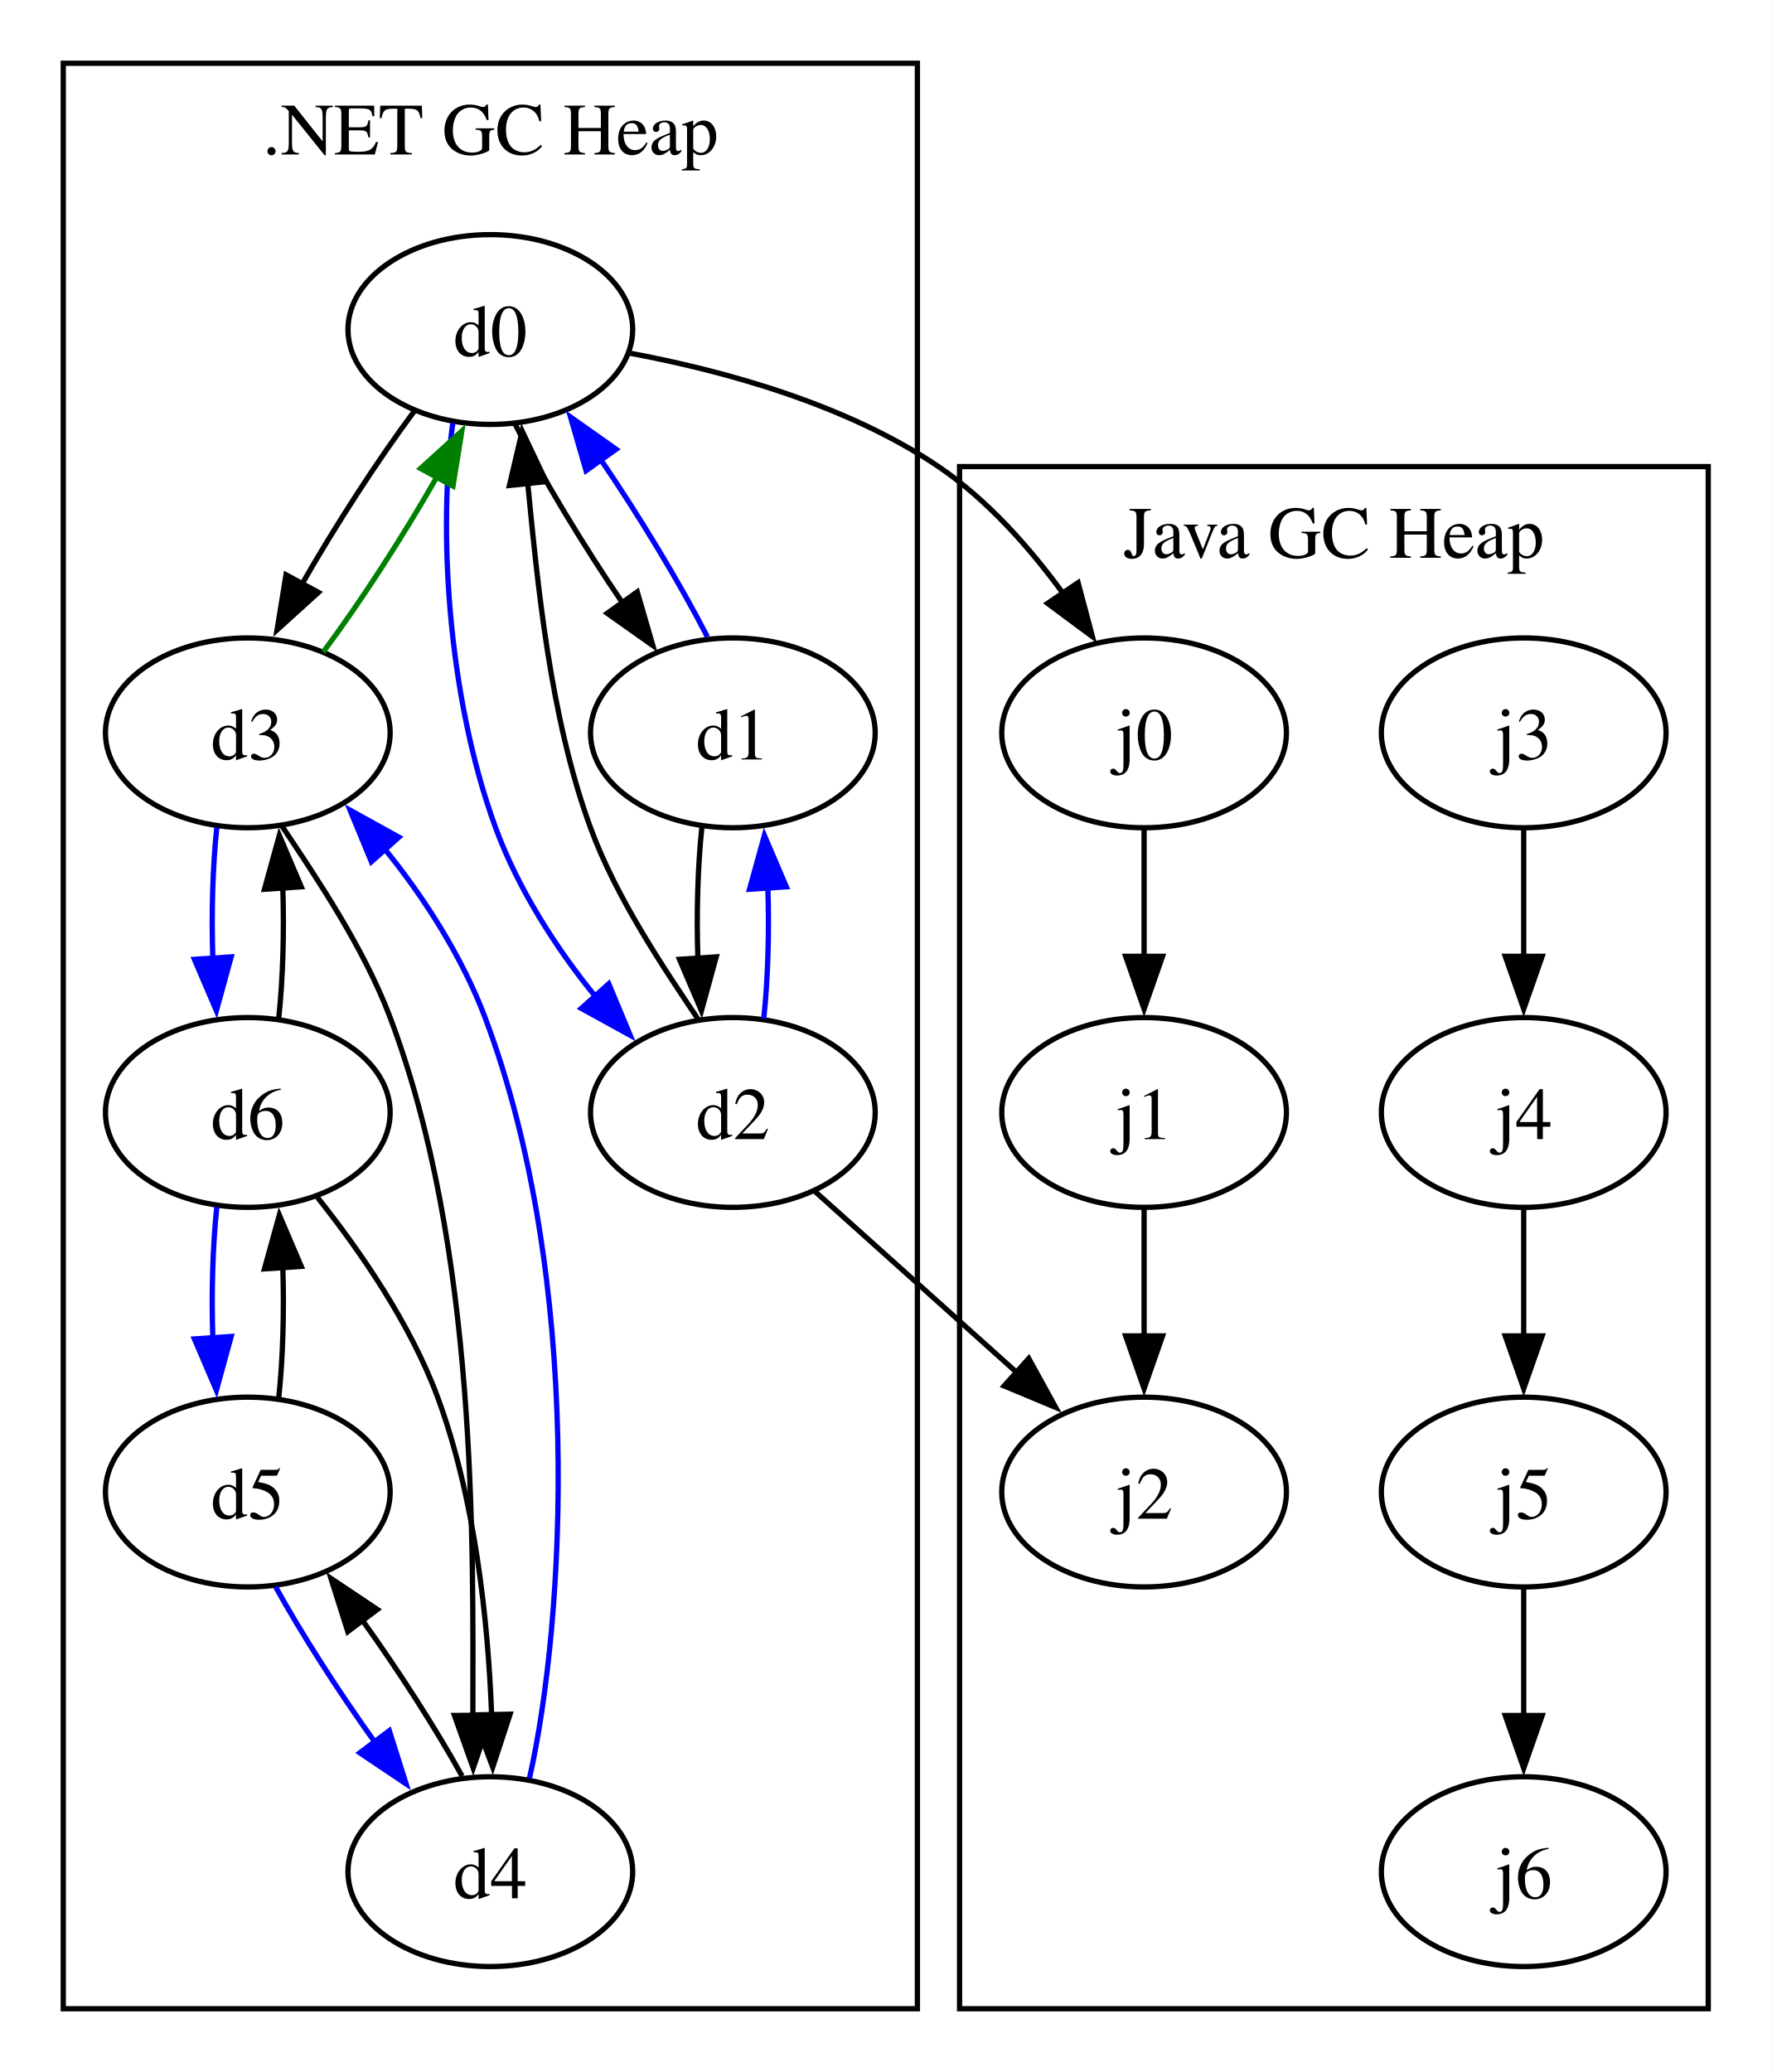
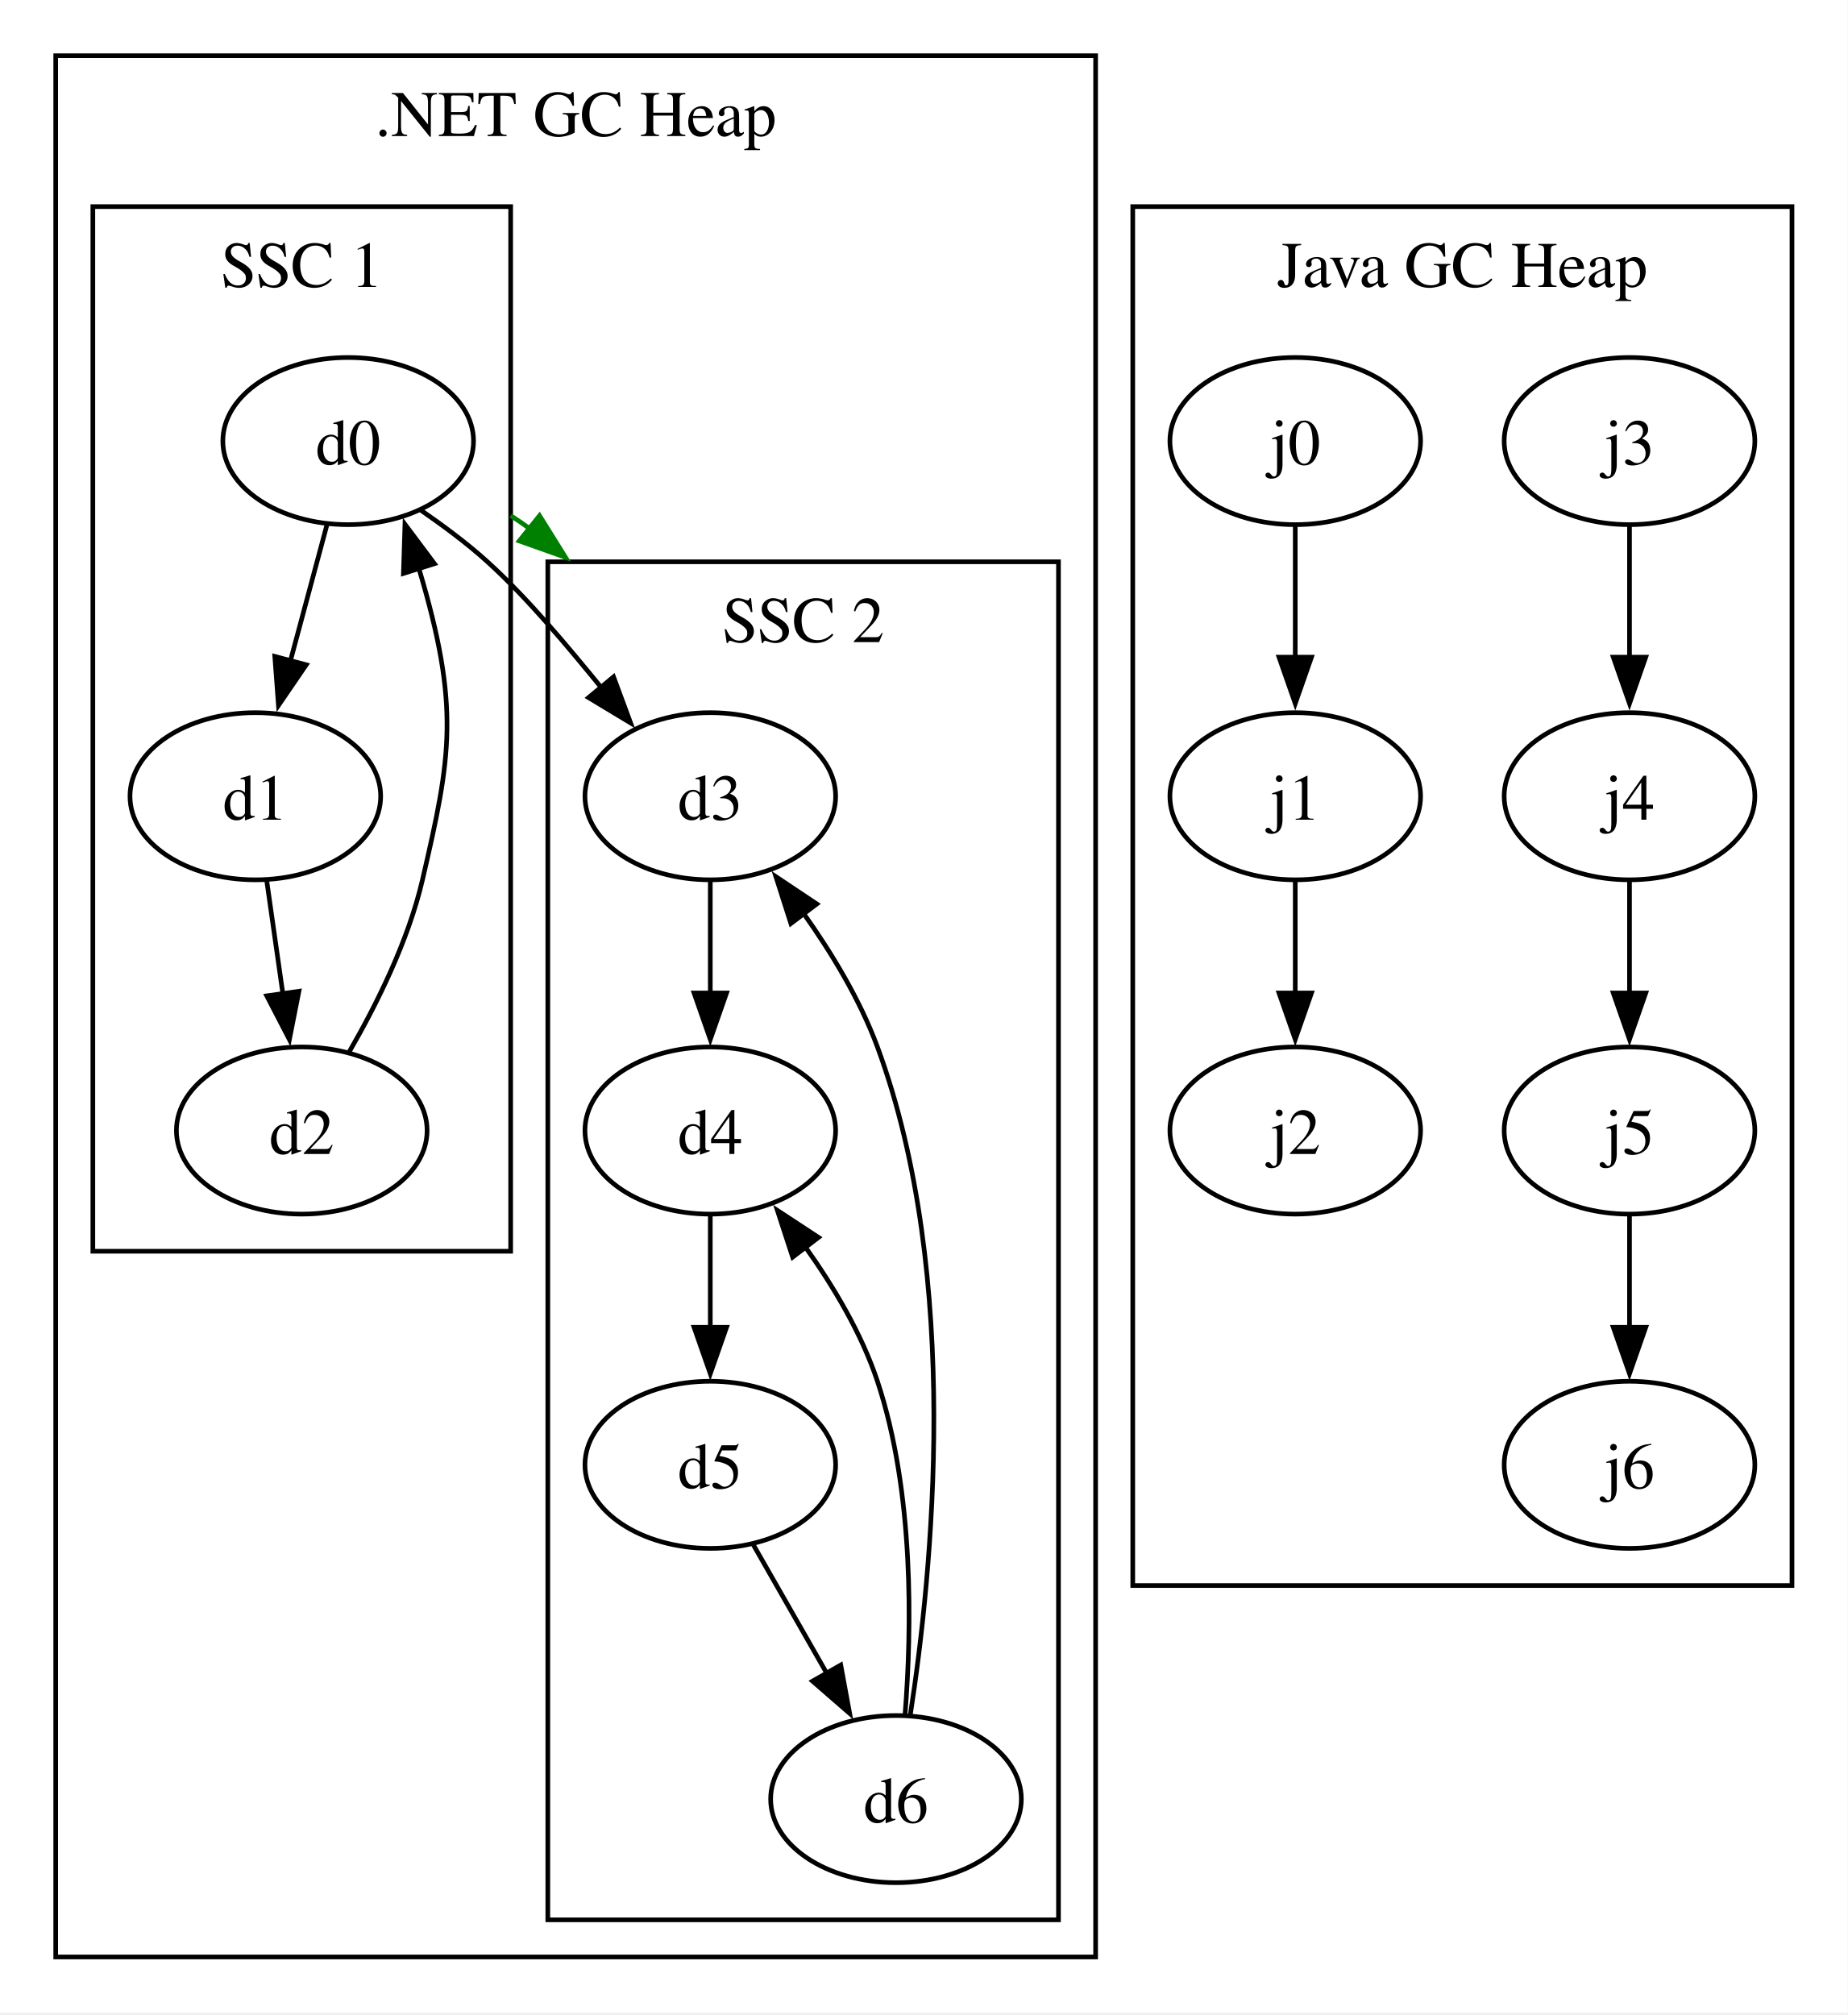
- <svg xmlns="http://www.w3.org/2000/svg" width="336pt" height="393pt" viewBox="0.00 0.00 336.00 393.00">
-   <g id="graph0" class="graph" transform="scale(1 1) rotate(0) translate(4 389)">
-     <polygon fill="white" stroke="none" points="-4,4 -4,-389 332,-389 332,4 -4,4" />
+ <svg xmlns="http://www.w3.org/2000/svg" width="398pt" height="434pt" viewBox="0.00 0.00 398.00 434.00">
+   <g id="graph0" class="graph" transform="scale(1 1) rotate(0) translate(4 429.5)">
+     <polygon fill="white" stroke="none" points="-4,4 -4,-429.5 394,-429.5 394,4 -4,4" />
    <g id="clust1" class="cluster">
-       <polygon fill="none" stroke="black" points="8,-8 8,-377 170,-377 170,-8 8,-8" />
-       <text xml:space="preserve" text-anchor="middle" x="89" y="-359.7" font-family="Times,serif" font-size="14.00">.NET GC Heap</text>
+       <polygon fill="none" stroke="black" points="8,-8 8,-417.5 232,-417.5 232,-8 8,-8" />
+       <text xml:space="preserve" text-anchor="middle" x="120" y="-400.2" font-family="Times,serif" font-size="14.00">.NET GC Heap</text>
    </g>
    <g id="clust2" class="cluster">
-       <polygon fill="none" stroke="black" points="178,-8 178,-300.5 320,-300.5 320,-8 178,-8" />
-       <text xml:space="preserve" text-anchor="middle" x="249" y="-283.2" font-family="Times,serif" font-size="14.00">Java GC Heap</text>
+       <polygon fill="none" stroke="black" points="16,-160 16,-385 106,-385 106,-160 16,-160" />
+       <text xml:space="preserve" text-anchor="middle" x="61" y="-367.7" font-family="Times,serif" font-size="14.00">SSC 1</text>
+     </g>
+     <g id="clust3" class="cluster">
+       <polygon fill="none" stroke="black" points="114,-16 114,-308.5 224,-308.5 224,-16 114,-16" />
+       <text xml:space="preserve" text-anchor="middle" x="169" y="-291.2" font-family="Times,serif" font-size="14.00">SSC 2</text>
+     </g>
+     <g id="clust4" class="cluster">
+       <polygon fill="none" stroke="black" points="240,-88 240,-385 382,-385 382,-88 240,-88" />
+       <text xml:space="preserve" text-anchor="middle" x="311" y="-367.7" font-family="Times,serif" font-size="14.00">Java GC Heap</text>
    </g>
    <g id="node1" class="node">
-       <ellipse fill="none" stroke="black" cx="89" cy="-326.5" rx="27" ry="18" />
-       <text xml:space="preserve" text-anchor="middle" x="89" y="-321.45" font-family="Times,serif" font-size="14.00">d0</text>
+       <ellipse fill="none" stroke="black" cx="71" cy="-334.5" rx="27" ry="18" />
+       <text xml:space="preserve" text-anchor="middle" x="71" y="-329.45" font-family="Times,serif" font-size="14.00">d0</text>
    </g>
    <g id="node2" class="node">
-       <ellipse fill="none" stroke="black" cx="135" cy="-250" rx="27" ry="18" />
-       <text xml:space="preserve" text-anchor="middle" x="135" y="-244.95" font-family="Times,serif" font-size="14.00">d1</text>
+       <ellipse fill="none" stroke="black" cx="51" cy="-258" rx="27" ry="18" />
+       <text xml:space="preserve" text-anchor="middle" x="51" y="-252.95" font-family="Times,serif" font-size="14.00">d1</text>
    </g>
    <g id="edge1" class="edge">
-       <path fill="none" stroke="black" d="M93.68,-308.59C98.82,-298.5 106.64,-285.53 114.2,-274.46" />
-       <polygon fill="black" stroke="black" points="116.87,-276.74 119.82,-266.56 111.17,-272.68 116.87,-276.74" />
+       <path fill="none" stroke="black" d="M66.46,-316.59C64.13,-307.89 61.22,-297.06 58.55,-287.14" />
+       <polygon fill="black" stroke="black" points="61.96,-286.31 55.98,-277.56 55.19,-288.12 61.96,-286.31" />
+     </g>
+     <g id="node4" class="node">
+       <ellipse fill="none" stroke="black" cx="149" cy="-258" rx="27" ry="18" />
+       <text xml:space="preserve" text-anchor="middle" x="149" y="-252.95" font-family="Times,serif" font-size="14.00">d3</text>
+     </g>
+     <g id="edge9" class="edge">
+       <path fill="none" stroke="black" d="M86.64,-319.62C91.47,-316.27 96.59,-312.5 101,-308.5 109.78,-300.53 118.12,-290.44 125.49,-281.45" />
+       <polygon fill="black" stroke="black" points="128.16,-283.72 131.84,-273.78 122.77,-279.25 128.16,-283.72" />
+     </g>
+     <g id="edge10" class="edge">
+       <path fill="none" stroke="green" d="M106,-318.46C107.45,-317.51 108.89,-316.52 110.3,-315.5" />
+       <polygon fill="green" stroke="green" points="112.22,-318.44 117.82,-309.45 107.84,-312.99 112.22,-318.44" />
    </g>
    <g id="node3" class="node">
-       <ellipse fill="none" stroke="black" cx="135" cy="-178" rx="27" ry="18" />
-       <text xml:space="preserve" text-anchor="middle" x="135" y="-172.95" font-family="Times,serif" font-size="14.00">d2</text>
+       <ellipse fill="none" stroke="black" cx="61" cy="-186" rx="27" ry="18" />
+       <text xml:space="preserve" text-anchor="middle" x="61" y="-180.95" font-family="Times,serif" font-size="14.00">d2</text>
+     </g>
+     <g id="edge2" class="edge">
+       <path fill="none" stroke="black" d="M53.47,-239.7C54.53,-232.32 55.78,-223.52 56.96,-215.25" />
+       <polygon fill="black" stroke="black" points="60.39,-216 58.34,-205.6 53.46,-215.01 60.39,-216" />
+     </g>
+     <g id="edge3" class="edge">
+       <path fill="none" stroke="black" d="M71.24,-202.98C77.12,-213.14 83.94,-226.82 87,-240 93.18,-266.64 95.16,-277.12 86.23,-307.07" />
+       <polygon fill="black" stroke="black" points="82.9,-305.99 83.23,-316.58 89.58,-308.09 82.9,-305.99" />
+     </g>
+     <g id="node5" class="node">
+       <ellipse fill="none" stroke="black" cx="149" cy="-186" rx="27" ry="18" />
+       <text xml:space="preserve" text-anchor="middle" x="149" y="-180.95" font-family="Times,serif" font-size="14.00">d4</text>
+     </g>
+     <g id="edge4" class="edge">
+       <path fill="none" stroke="black" d="M149,-239.7C149,-232.41 149,-223.73 149,-215.54" />
+       <polygon fill="black" stroke="black" points="152.5,-215.62 149,-205.62 145.5,-215.62 152.5,-215.62" />
+     </g>
+     <g id="node6" class="node">
+       <ellipse fill="none" stroke="black" cx="149" cy="-114" rx="27" ry="18" />
+       <text xml:space="preserve" text-anchor="middle" x="149" y="-108.95" font-family="Times,serif" font-size="14.00">d5</text>
+     </g>
+     <g id="edge5" class="edge">
+       <path fill="none" stroke="black" d="M149,-167.7C149,-160.41 149,-151.73 149,-143.54" />
+       <polygon fill="black" stroke="black" points="152.5,-143.62 149,-133.62 145.5,-143.62 152.5,-143.62" />
+     </g>
+     <g id="node7" class="node">
+       <ellipse fill="none" stroke="black" cx="189" cy="-42" rx="27" ry="18" />
+       <text xml:space="preserve" text-anchor="middle" x="189" y="-36.95" font-family="Times,serif" font-size="14.00">d6</text>
+     </g>
+     <g id="edge6" class="edge">
+       <path fill="none" stroke="black" d="M158.28,-96.76C162.97,-88.55 168.79,-78.37 174.09,-69.09" />
+       <polygon fill="black" stroke="black" points="177.1,-70.88 179.02,-60.46 171.02,-67.41 177.1,-70.88" />
+     </g>
+     <g id="edge7" class="edge">
+       <path fill="none" stroke="black" d="M192.08,-60.12C196.76,-90.3 203.3,-154.43 185,-204 181.25,-214.16 175.14,-224.26 169.02,-232.87" />
+       <polygon fill="black" stroke="black" points="166.36,-230.59 163.13,-240.68 171.94,-234.8 166.36,-230.59" />
+     </g>
+     <g id="edge8" class="edge">
+       <path fill="none" stroke="black" d="M190.95,-60.23C192.4,-78.54 192.95,-108.07 185,-132 181.59,-142.28 175.56,-152.4 169.41,-161.01" />
+       <polygon fill="black" stroke="black" points="166.74,-158.73 163.45,-168.8 172.31,-162.98 166.74,-158.73" />
+     </g>
+     <g id="node8" class="node">
+       <ellipse fill="none" stroke="black" cx="275" cy="-334.5" rx="27" ry="18" />
+       <text xml:space="preserve" text-anchor="middle" x="275" y="-329.45" font-family="Times,serif" font-size="14.00">j0</text>
+     </g>
+     <g id="node9" class="node">
+       <ellipse fill="none" stroke="black" cx="275" cy="-258" rx="27" ry="18" />
+       <text xml:space="preserve" text-anchor="middle" x="275" y="-252.95" font-family="Times,serif" font-size="14.00">j1</text>
+     </g>
+     <g id="edge11" class="edge">
+       <path fill="none" stroke="black" d="M275,-316.22C275,-307.82 275,-297.49 275,-287.93" />
+       <polygon fill="black" stroke="black" points="278.5,-287.96 275,-277.96 271.5,-287.96 278.5,-287.96" />
+     </g>
+     <g id="node10" class="node">
+       <ellipse fill="none" stroke="black" cx="275" cy="-186" rx="27" ry="18" />
+       <text xml:space="preserve" text-anchor="middle" x="275" y="-180.95" font-family="Times,serif" font-size="14.00">j2</text>
    </g>
    <g id="edge12" class="edge">
-       <path fill="none" stroke="blue" d="M81.88,-308.74C79.22,-289.59 80.61,-257.6 90,-232 94.19,-220.57 101.39,-209.22 108.95,-199.97" />
-       <polygon fill="blue" stroke="blue" points="111.46,-202.41 115.53,-192.63 106.25,-197.74 111.46,-202.41" />
+       <path fill="none" stroke="black" d="M275,-239.7C275,-232.41 275,-223.73 275,-215.54" />
+       <polygon fill="black" stroke="black" points="278.5,-215.62 275,-205.62 271.5,-215.62 278.5,-215.62" />
    </g>
-     <g id="node4" class="node">
-       <ellipse fill="none" stroke="black" cx="43" cy="-250" rx="27" ry="18" />
-       <text xml:space="preserve" text-anchor="middle" x="43" y="-244.95" font-family="Times,serif" font-size="14.00">d3</text>
+     <g id="node11" class="node">
+       <ellipse fill="none" stroke="black" cx="347" cy="-334.5" rx="27" ry="18" />
+       <text xml:space="preserve" text-anchor="middle" x="347" y="-329.45" font-family="Times,serif" font-size="14.00">j3</text>
    </g>
-     <g id="edge9" class="edge">
-       <path fill="none" stroke="black" d="M74.67,-311.14C67.65,-301.75 59.54,-289.19 53.14,-277.98" />
-       <polygon fill="black" stroke="black" points="56.4,-276.64 48.55,-269.53 50.25,-279.98 56.4,-276.64" />
+     <g id="node12" class="node">
+       <ellipse fill="none" stroke="black" cx="347" cy="-258" rx="27" ry="18" />
+       <text xml:space="preserve" text-anchor="middle" x="347" y="-252.95" font-family="Times,serif" font-size="14.00">j4</text>
    </g>
-     <g id="node8" class="node">
-       <ellipse fill="none" stroke="black" cx="213" cy="-250" rx="27" ry="18" />
-       <text xml:space="preserve" text-anchor="middle" x="213" y="-244.95" font-family="Times,serif" font-size="14.00">j0</text>
+     <g id="edge13" class="edge">
+       <path fill="none" stroke="black" d="M347,-316.22C347,-307.82 347,-297.49 347,-287.93" />
+       <polygon fill="black" stroke="black" points="350.5,-287.96 347,-277.96 343.5,-287.96 350.5,-287.96" />
    </g>
-     <g id="edge23" class="edge">
-       <path fill="none" stroke="black" d="M115.32,-322.04C133.09,-318.73 156.42,-312.39 174,-300.5 183.22,-294.26 191.27,-285.17 197.62,-276.47" />
-       <polygon fill="black" stroke="black" points="200.48,-278.49 203.2,-268.25 194.69,-274.56 200.48,-278.49" />
+     <g id="node13" class="node">
+       <ellipse fill="none" stroke="black" cx="347" cy="-186" rx="27" ry="18" />
+       <text xml:space="preserve" text-anchor="middle" x="347" y="-180.95" font-family="Times,serif" font-size="14.00">j5</text>
    </g>
-     <g id="edge11" class="edge">
-       <path fill="none" stroke="blue" d="M130.17,-268.2C125.03,-278.26 117.27,-291.11 109.77,-302.09" />
-       <polygon fill="blue" stroke="blue" points="107.16,-299.73 104.21,-309.9 112.86,-303.79 107.16,-299.73" />
+     <g id="edge14" class="edge">
+       <path fill="none" stroke="black" d="M347,-239.7C347,-232.41 347,-223.73 347,-215.54" />
+       <polygon fill="black" stroke="black" points="350.5,-215.62 347,-205.62 343.5,-215.62 350.5,-215.62" />
    </g>
-     <g id="edge2" class="edge">
-       <path fill="none" stroke="black" d="M129.12,-232.05C128.33,-224.57 128.08,-215.58 128.37,-207.14" />
-       <polygon fill="black" stroke="black" points="131.85,-207.51 129.04,-197.3 124.87,-207.04 131.85,-207.51" />
-     </g>
-     <g id="edge3" class="edge">
-       <path fill="none" stroke="black" d="M128.55,-195.47C121.9,-205.38 112.9,-218.63 108,-232 100.26,-253.1 97.95,-278.54 96.07,-297.55" />
-       <polygon fill="black" stroke="black" points="92.62,-296.92 95.04,-307.23 99.58,-297.66 92.62,-296.92" />
-     </g>
-     <g id="edge10" class="edge">
-       <path fill="none" stroke="blue" d="M140.86,-195.79C141.66,-203.25 141.92,-212.24 141.64,-220.69" />
-       <polygon fill="blue" stroke="blue" points="138.16,-220.33 140.98,-230.54 145.14,-220.8 138.16,-220.33" />
-     </g>
-     <g id="node10" class="node">
-       <ellipse fill="none" stroke="black" cx="213" cy="-106" rx="27" ry="18" />
-       <text xml:space="preserve" text-anchor="middle" x="213" y="-100.95" font-family="Times,serif" font-size="14.00">j2</text>
-     </g>
-     <g id="edge24" class="edge">
-       <path fill="none" stroke="black" d="M150.41,-163.17C161.45,-153.26 176.53,-139.73 189.12,-128.43" />
-       <polygon fill="black" stroke="black" points="191.12,-131.34 196.23,-122.05 186.45,-126.13 191.12,-131.34" />
-     </g>
-     <g id="edge17" class="edge">
-       <path fill="none" stroke="green" d="M57.3,-265.33C64.38,-274.79 72.57,-287.48 78.99,-298.76" />
-       <polygon fill="green" stroke="green" points="75.76,-300.14 83.6,-307.26 81.92,-296.8 75.76,-300.14" />
-     </g>
-     <g id="node5" class="node">
-       <ellipse fill="none" stroke="black" cx="89" cy="-34" rx="27" ry="18" />
-       <text xml:space="preserve" text-anchor="middle" x="89" y="-28.95" font-family="Times,serif" font-size="14.00">d4</text>
-     </g>
-     <g id="edge4" class="edge">
-       <path fill="none" stroke="black" d="M49.36,-232.49C55.98,-222.57 64.98,-209.32 70,-196 86.56,-152.08 85.72,-96.67 85.69,-63.63" />
-       <polygon fill="black" stroke="black" points="89.19,-63.67 85.75,-53.65 82.19,-63.63 89.19,-63.67" />
-     </g>
-     <g id="node7" class="node">
-       <ellipse fill="none" stroke="black" cx="43" cy="-178" rx="27" ry="18" />
-       <text xml:space="preserve" text-anchor="middle" x="43" y="-172.95" font-family="Times,serif" font-size="14.00">d6</text>
-     </g>
-     <g id="edge16" class="edge">
-       <path fill="none" stroke="blue" d="M37.12,-232.05C36.33,-224.57 36.08,-215.58 36.37,-207.14" />
-       <polygon fill="blue" stroke="blue" points="39.85,-207.51 37.04,-197.3 32.87,-207.04 39.85,-207.51" />
+     <g id="node14" class="node">
+       <ellipse fill="none" stroke="black" cx="347" cy="-114" rx="27" ry="18" />
+       <text xml:space="preserve" text-anchor="middle" x="347" y="-108.95" font-family="Times,serif" font-size="14.00">j6</text>
    </g>
    <g id="edge15" class="edge">
-       <path fill="none" stroke="blue" d="M96.41,-51.66C103.19,-81.64 106.77,-146.21 88,-196 83.7,-207.4 76.5,-218.74 68.95,-227.99" />
-       <polygon fill="blue" stroke="blue" points="66.44,-225.55 62.39,-235.34 71.66,-230.21 66.44,-225.55" />
-     </g>
-     <g id="node6" class="node">
-       <ellipse fill="none" stroke="black" cx="43" cy="-106" rx="27" ry="18" />
-       <text xml:space="preserve" text-anchor="middle" x="43" y="-100.95" font-family="Times,serif" font-size="14.00">d5</text>
-     </g>
-     <g id="edge5" class="edge">
-       <path fill="none" stroke="black" d="M83.65,-52.11C78.73,-61.03 71.64,-72.06 64.69,-81.74" />
-       <polygon fill="black" stroke="black" points="61.97,-79.53 58.77,-89.62 67.57,-83.73 61.97,-79.53" />
-     </g>
-     <g id="edge14" class="edge">
-       <path fill="none" stroke="blue" d="M48.26,-88.05C53.14,-79.19 60.18,-68.21 67.12,-58.53" />
-       <polygon fill="blue" stroke="blue" points="69.84,-60.74 73.03,-50.64 64.24,-56.54 69.84,-60.74" />
-     </g>
-     <g id="edge6" class="edge">
-       <path fill="none" stroke="black" d="M48.86,-123.79C49.66,-131.25 49.92,-140.24 49.64,-148.69" />
-       <polygon fill="black" stroke="black" points="46.16,-148.33 48.98,-158.54 53.14,-148.8 46.16,-148.33" />
-     </g>
-     <g id="edge7" class="edge">
-       <path fill="none" stroke="black" d="M48.86,-195.79C49.66,-203.25 49.92,-212.24 49.64,-220.69" />
-       <polygon fill="black" stroke="black" points="46.16,-220.33 48.98,-230.54 53.14,-220.8 46.16,-220.33" />
-     </g>
-     <g id="edge8" class="edge">
-       <path fill="none" stroke="black" d="M56.21,-161.89C64.21,-151.85 73.83,-137.98 79,-124 86.14,-104.69 88.57,-81.54 89.25,-63.69" />
-       <polygon fill="black" stroke="black" points="92.75,-63.87 89.45,-53.81 85.75,-63.73 92.75,-63.87" />
-     </g>
-     <g id="edge13" class="edge">
-       <path fill="none" stroke="blue" d="M37.12,-160.05C36.33,-152.57 36.08,-143.58 36.37,-135.14" />
-       <polygon fill="blue" stroke="blue" points="39.85,-135.51 37.04,-125.3 32.87,-135.04 39.85,-135.51" />
-     </g>
-     <g id="node9" class="node">
-       <ellipse fill="none" stroke="black" cx="213" cy="-178" rx="27" ry="18" />
-       <text xml:space="preserve" text-anchor="middle" x="213" y="-172.95" font-family="Times,serif" font-size="14.00">j1</text>
-     </g>
-     <g id="edge18" class="edge">
-       <path fill="none" stroke="black" d="M213,-231.7C213,-224.41 213,-215.73 213,-207.54" />
-       <polygon fill="black" stroke="black" points="216.5,-207.62 213,-197.62 209.5,-207.62 216.5,-207.62" />
-     </g>
-     <g id="edge19" class="edge">
-       <path fill="none" stroke="black" d="M213,-159.7C213,-152.41 213,-143.73 213,-135.54" />
-       <polygon fill="black" stroke="black" points="216.5,-135.62 213,-125.62 209.5,-135.62 216.5,-135.62" />
-     </g>
-     <g id="node11" class="node">
-       <ellipse fill="none" stroke="black" cx="285" cy="-250" rx="27" ry="18" />
-       <text xml:space="preserve" text-anchor="middle" x="285" y="-244.95" font-family="Times,serif" font-size="14.00">j3</text>
-     </g>
-     <g id="node12" class="node">
-       <ellipse fill="none" stroke="black" cx="285" cy="-178" rx="27" ry="18" />
-       <text xml:space="preserve" text-anchor="middle" x="285" y="-172.95" font-family="Times,serif" font-size="14.00">j4</text>
-     </g>
-     <g id="edge20" class="edge">
-       <path fill="none" stroke="black" d="M285,-231.7C285,-224.41 285,-215.73 285,-207.54" />
-       <polygon fill="black" stroke="black" points="288.5,-207.62 285,-197.62 281.5,-207.62 288.5,-207.62" />
-     </g>
-     <g id="node13" class="node">
-       <ellipse fill="none" stroke="black" cx="285" cy="-106" rx="27" ry="18" />
-       <text xml:space="preserve" text-anchor="middle" x="285" y="-100.95" font-family="Times,serif" font-size="14.00">j5</text>
-     </g>
-     <g id="edge21" class="edge">
-       <path fill="none" stroke="black" d="M285,-159.7C285,-152.41 285,-143.73 285,-135.54" />
-       <polygon fill="black" stroke="black" points="288.5,-135.62 285,-125.62 281.5,-135.62 288.5,-135.62" />
-     </g>
-     <g id="node14" class="node">
-       <ellipse fill="none" stroke="black" cx="285" cy="-34" rx="27" ry="18" />
-       <text xml:space="preserve" text-anchor="middle" x="285" y="-28.95" font-family="Times,serif" font-size="14.00">j6</text>
-     </g>
-     <g id="edge22" class="edge">
-       <path fill="none" stroke="black" d="M285,-87.7C285,-80.41 285,-71.73 285,-63.54" />
-       <polygon fill="black" stroke="black" points="288.5,-63.62 285,-53.62 281.5,-63.62 288.5,-63.62" />
+       <path fill="none" stroke="black" d="M347,-167.7C347,-160.41 347,-151.73 347,-143.54" />
+       <polygon fill="black" stroke="black" points="350.5,-143.62 347,-133.62 343.5,-143.62 350.5,-143.62" />
    </g>
  </g>
</svg>
